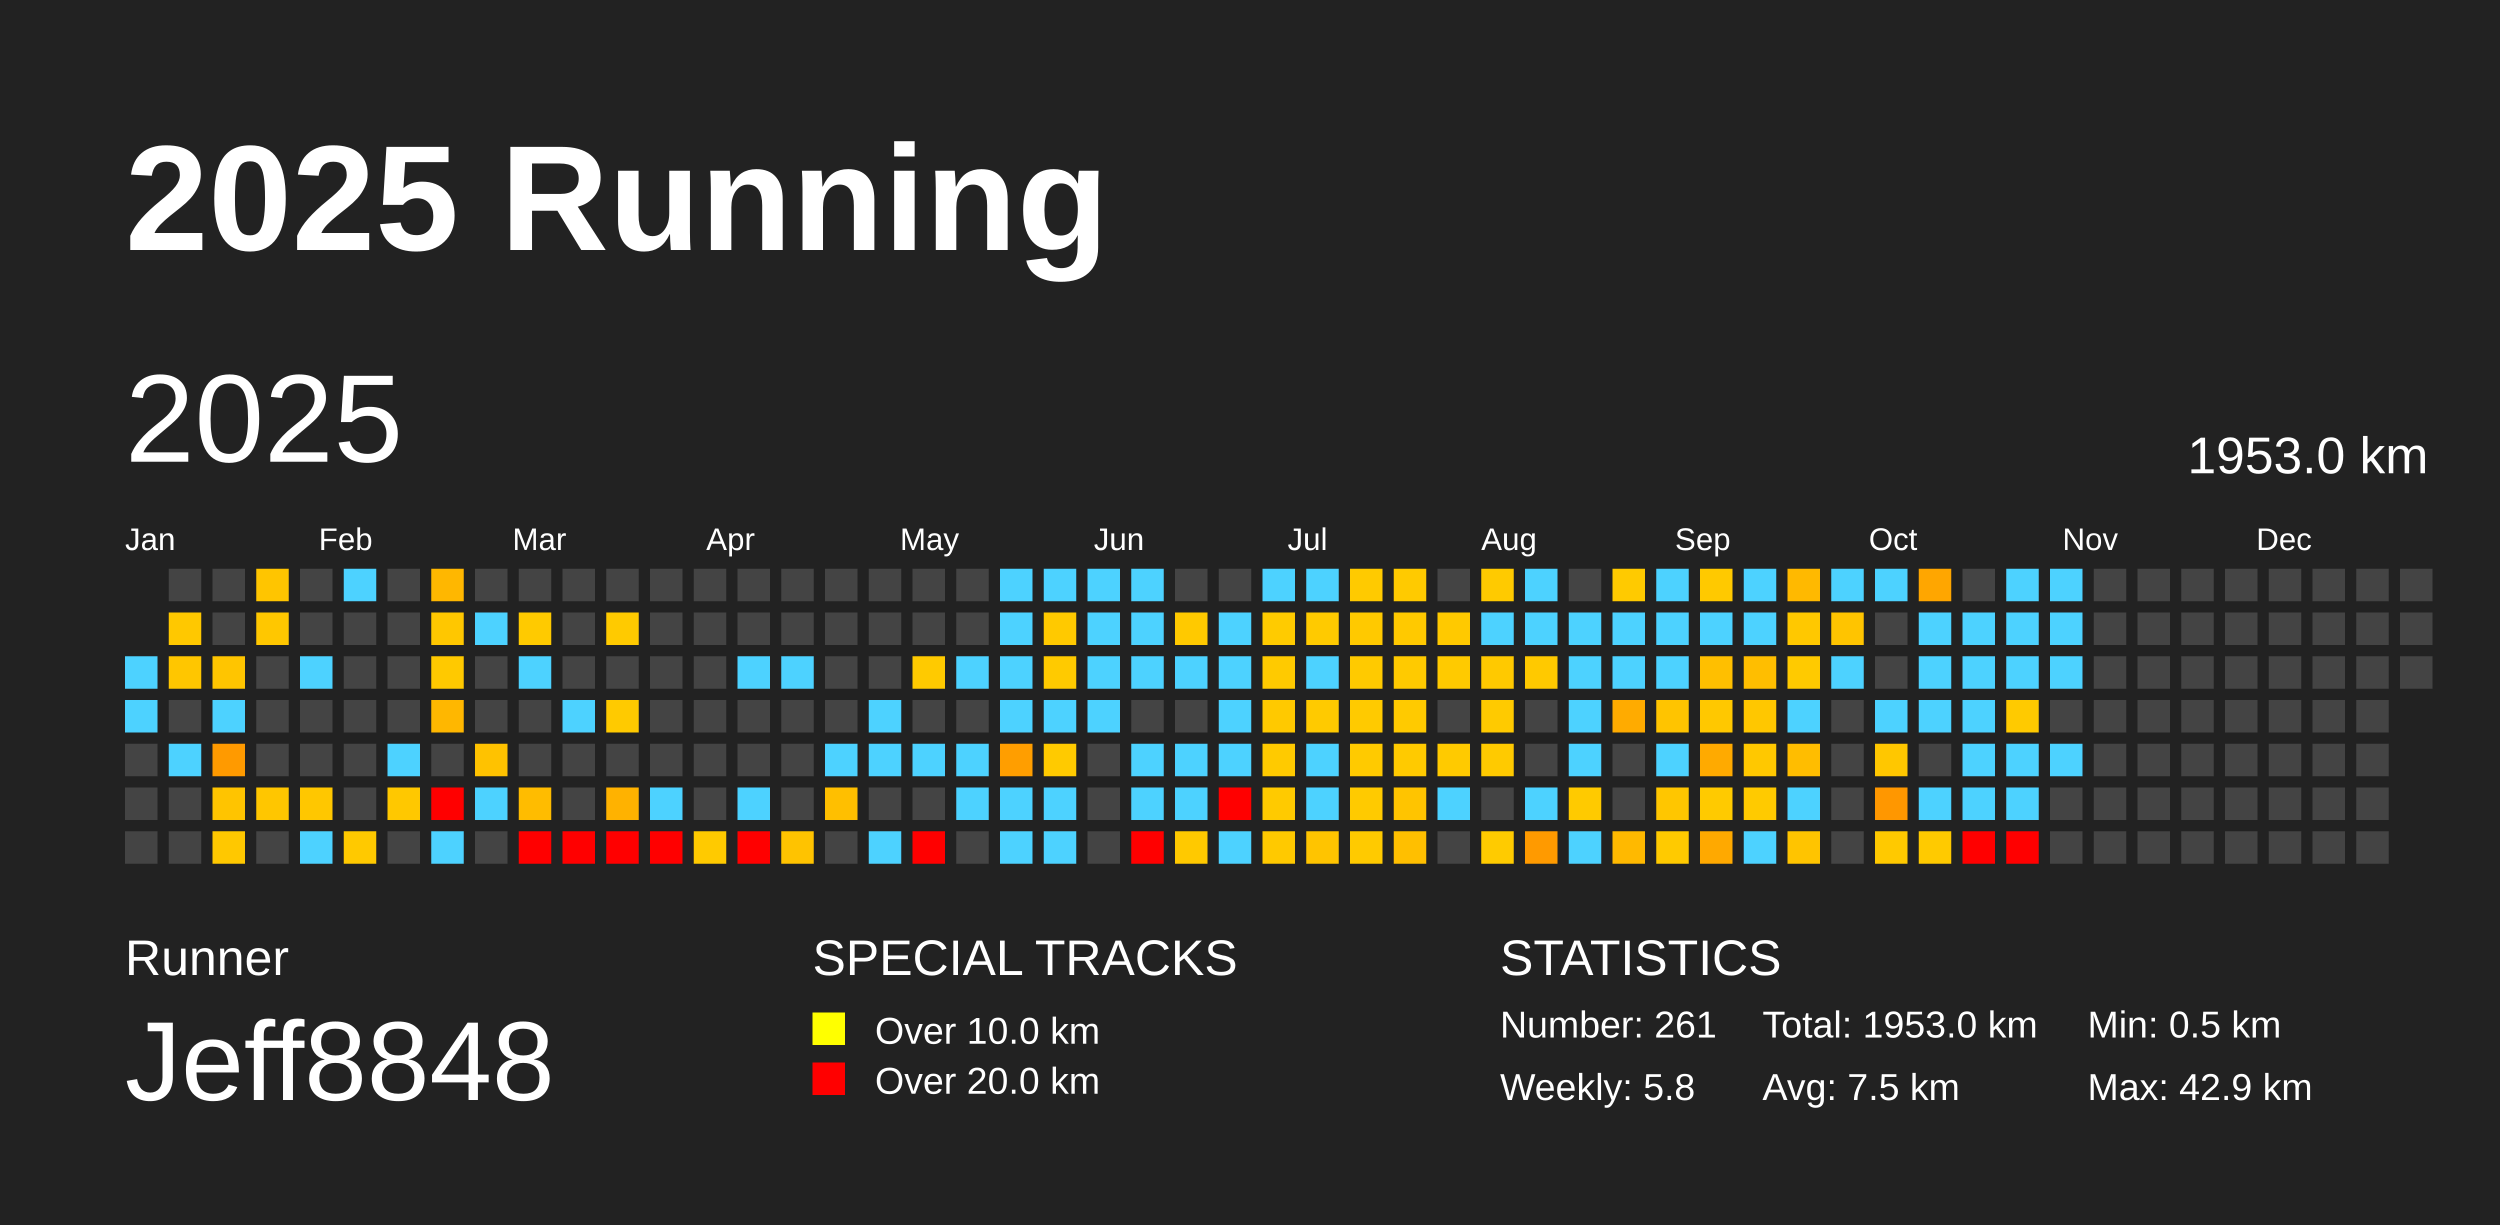
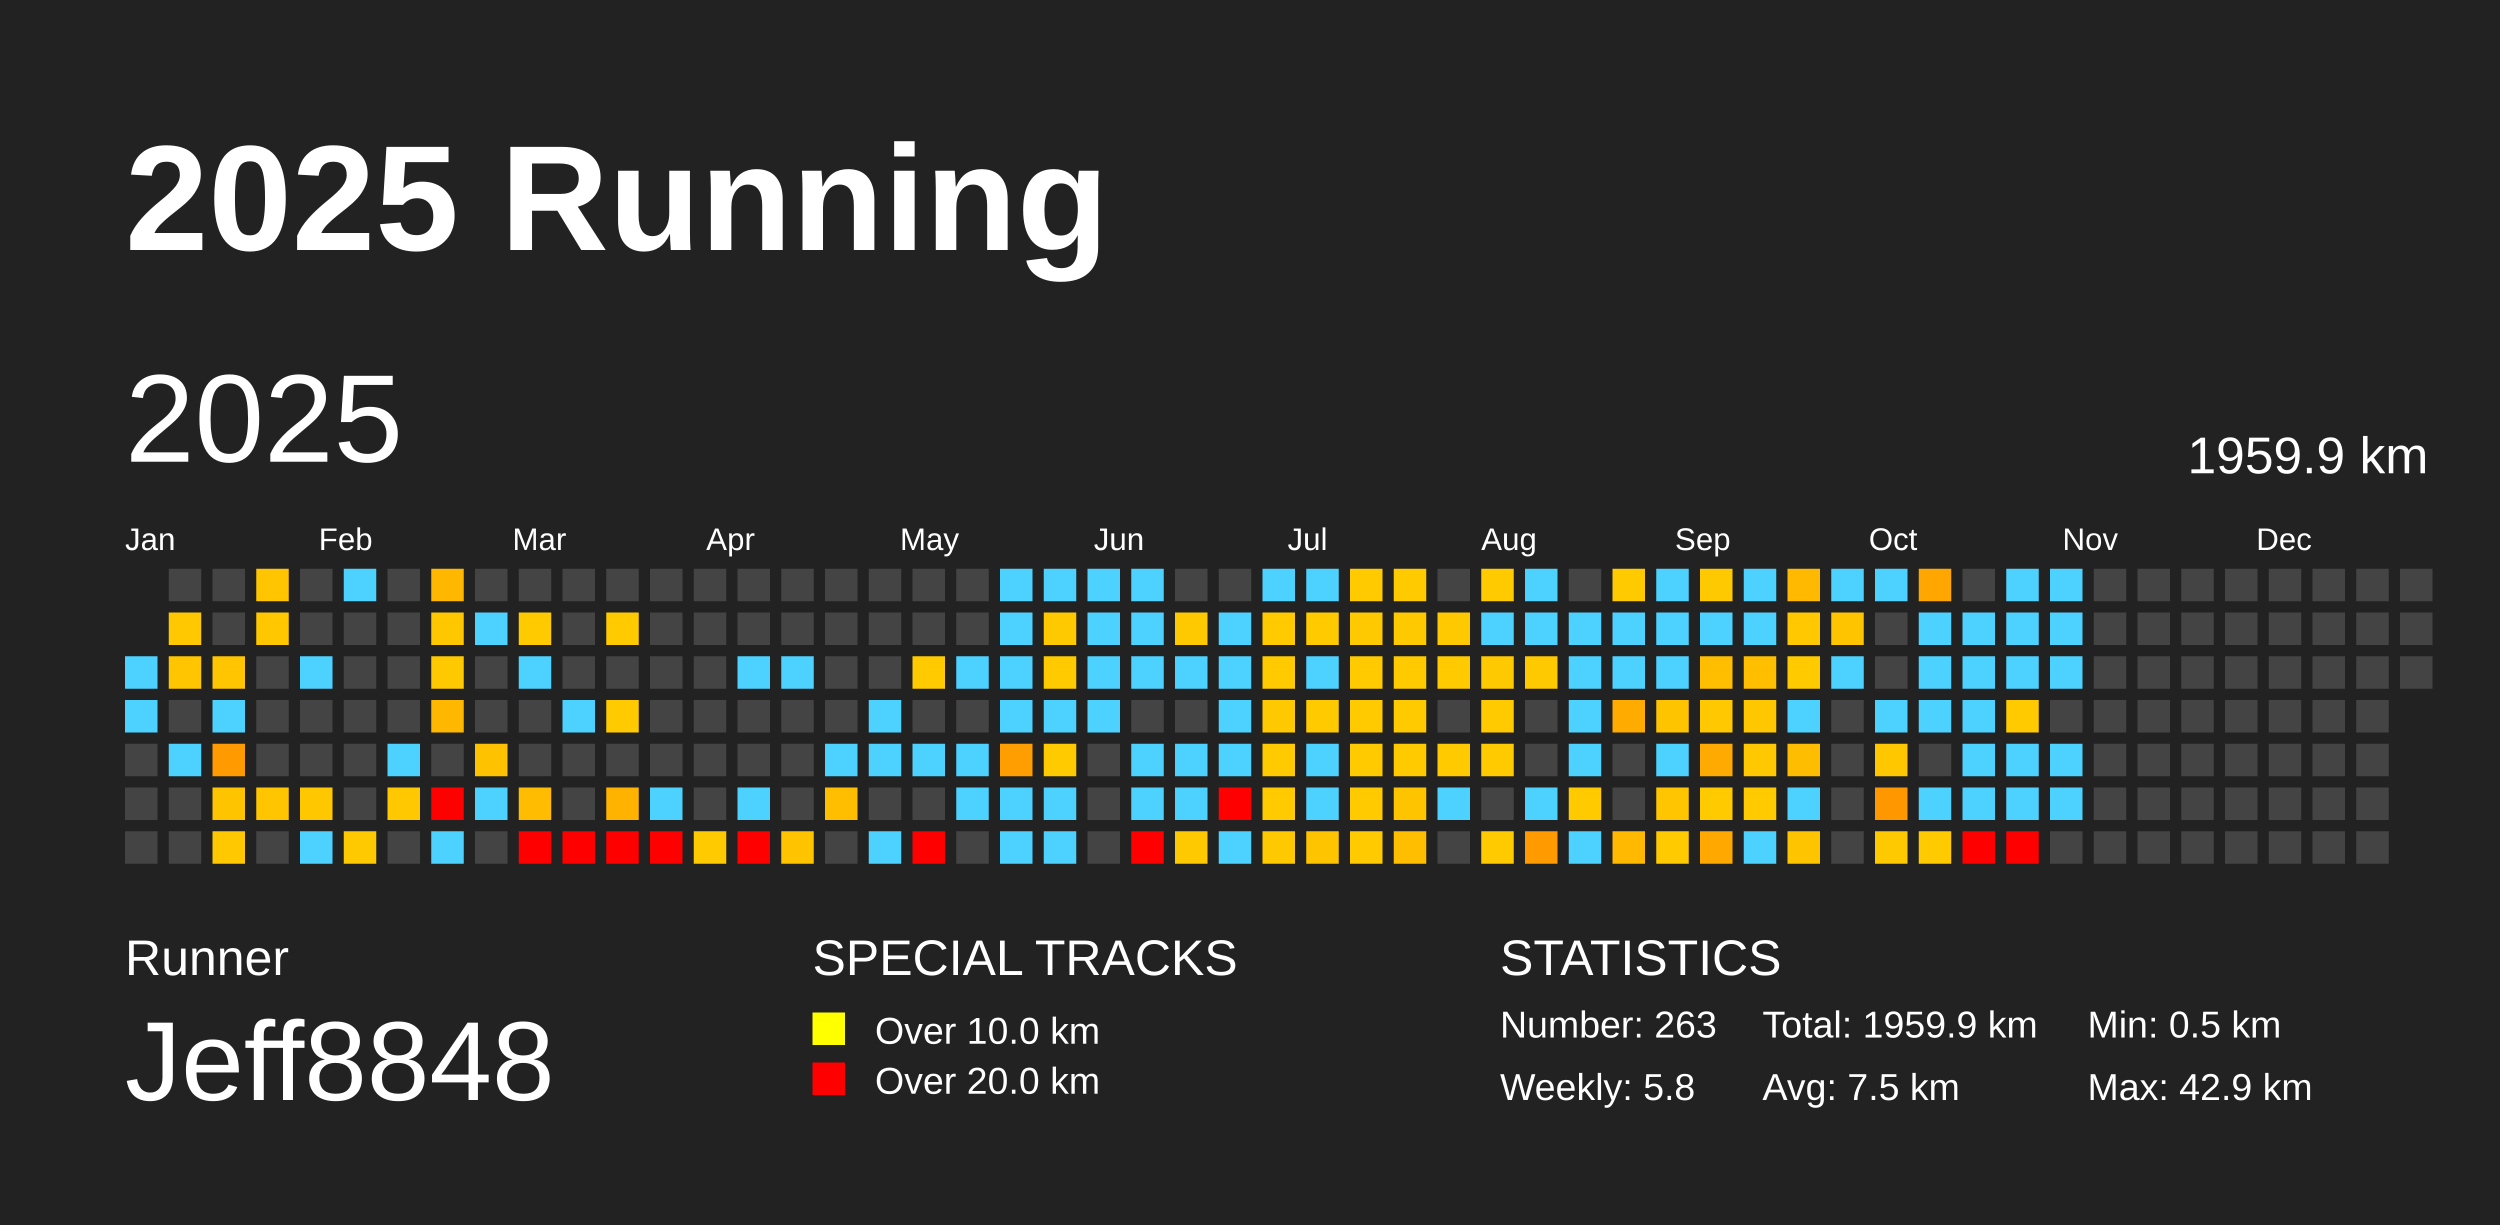
<svg xmlns="http://www.w3.org/2000/svg" baseProfile="full" height="98mm" version="1.1" viewBox="0,0,200,98" width="200mm">
  <defs />
  <rect fill="#222222" height="98" width="200" x="0" y="0" />
  <text fill="#FFFFFF" style="font-size:12px; font-family:Arial; font-weight:bold;" x="10" y="20">2025 Running</text>
  <text fill="#FFFFFF" style="font-size:4px; font-family:Arial" x="10" y="78">Runner</text>
  <text fill="#FFFFFF" style="font-size:9px; font-family:Arial" x="10" y="88">Jeff8848</text>
  <text fill="#FFFFFF" style="font-size:4px; font-family:Arial" x="65" y="78">SPECIAL TRACKS</text>
  <rect fill="yellow" height="2.6" width="2.6" x="65" y="81" />
  <text fill="#FFFFFF" style="font-size:3px; font-family:Arial" x="70" y="83.5">Over 10.0 km</text>
  <rect fill="red" height="2.6" width="2.6" x="65" y="85" />
  <text fill="#FFFFFF" style="font-size:3px; font-family:Arial" x="70" y="87.5">Over 20.0 km</text>
  <text fill="#FFFFFF" style="font-size:4px; font-family:Arial" x="120" y="78">STATISTICS</text>
-   <text fill="#FFFFFF" style="font-size:3px; font-family:Arial" x="120" y="83">Number: 261</text>
+   <text fill="#FFFFFF" style="font-size:3px; font-family:Arial" x="120" y="83">Number: 263</text>
  <text fill="#FFFFFF" style="font-size:3px; font-family:Arial" x="120" y="88">Weekly: 5.8</text>
-   <text fill="#FFFFFF" style="font-size:3px; font-family:Arial" x="141" y="83">Total: 1953.0 km</text>
+   <text fill="#FFFFFF" style="font-size:3px; font-family:Arial" x="141" y="83">Total: 1959.9 km</text>
  <text fill="#FFFFFF" style="font-size:3px; font-family:Arial" x="141" y="88">Avg: 7.5 km</text>
  <text fill="#FFFFFF" style="font-size:3px; font-family:Arial" x="167" y="83">Min: 0.5 km</text>
  <text fill="#FFFFFF" style="font-size:3px; font-family:Arial" x="167" y="88">Max: 42.9 km</text>
  <text dominant-baseline="hanging" fill="#FFFFFF" style="font-size:10.0px; font-family:Arial;" x="10" y="30">2025</text>
-   <text dominant-baseline="hanging" fill="#FFFFFF" style="font-size:4.125px; font-family:Arial;" x="175" y="35">1953.0 km</text>
+   <text dominant-baseline="hanging" fill="#FFFFFF" style="font-size:4.125px; font-family:Arial;" x="175" y="35">1959.9 km</text>
  <text fill="#FFFFFF" style="font-size:2.5px; font-family:Arial" x="10.0" y="44">Jan</text>
  <text fill="#FFFFFF" style="font-size:2.5px; font-family:Arial" x="25.5" y="44">Feb</text>
  <text fill="#FFFFFF" style="font-size:2.5px; font-family:Arial" x="41.0" y="44">Mar</text>
  <text fill="#FFFFFF" style="font-size:2.5px; font-family:Arial" x="56.5" y="44">Apr</text>
  <text fill="#FFFFFF" style="font-size:2.5px; font-family:Arial" x="72.0" y="44">May</text>
  <text fill="#FFFFFF" style="font-size:2.5px; font-family:Arial" x="87.5" y="44">Jun</text>
  <text fill="#FFFFFF" style="font-size:2.5px; font-family:Arial" x="103.0" y="44">Jul</text>
  <text fill="#FFFFFF" style="font-size:2.5px; font-family:Arial" x="118.5" y="44">Aug</text>
  <text fill="#FFFFFF" style="font-size:2.5px; font-family:Arial" x="134.0" y="44">Sep</text>
  <text fill="#FFFFFF" style="font-size:2.5px; font-family:Arial" x="149.5" y="44">Oct</text>
  <text fill="#FFFFFF" style="font-size:2.5px; font-family:Arial" x="165.0" y="44">Nov</text>
  <text fill="#FFFFFF" style="font-size:2.5px; font-family:Arial" x="180.5" y="44">Dec</text>
  <rect fill="#4dd2ff" height="2.6" width="2.6" x="10.0" y="52.5" />
  <rect fill="#4dd2ff" height="2.6" width="2.6" x="10.0" y="56.0" />
  <rect fill="#444444" height="2.6" width="2.6" x="10.0" y="59.5" />
  <rect fill="#444444" height="2.6" width="2.6" x="10.0" y="63.0" />
  <rect fill="#444444" height="2.6" width="2.6" x="10.0" y="66.5" />
  <rect fill="#444444" height="2.6" width="2.6" x="13.5" y="45.5" />
  <rect fill="#ffc800" height="2.6" width="2.6" x="13.5" y="49.0" />
  <rect fill="#ffc600" height="2.6" width="2.6" x="13.5" y="52.5" />
  <rect fill="#444444" height="2.6" width="2.6" x="13.5" y="56.0" />
  <rect fill="#4dd2ff" height="2.6" width="2.6" x="13.5" y="59.5" />
  <rect fill="#444444" height="2.6" width="2.6" x="13.5" y="63.0" />
  <rect fill="#444444" height="2.6" width="2.6" x="13.5" y="66.5" />
  <rect fill="#444444" height="2.6" width="2.6" x="17.0" y="45.5" />
  <rect fill="#444444" height="2.6" width="2.6" x="17.0" y="49.0" />
  <rect fill="#ffc500" height="2.6" width="2.6" x="17.0" y="52.5" />
  <rect fill="#4dd2ff" height="2.6" width="2.6" x="17.0" y="56.0" />
  <rect fill="#ff9a00" height="2.6" width="2.6" x="17.0" y="59.5" />
  <rect fill="#ffc400" height="2.6" width="2.6" x="17.0" y="63.0" />
  <rect fill="#ffc800" height="2.6" width="2.6" x="17.0" y="66.5" />
  <rect fill="#ffc500" height="2.6" width="2.6" x="20.5" y="45.5" />
  <rect fill="#ffc700" height="2.6" width="2.6" x="20.5" y="49.0" />
  <rect fill="#444444" height="2.6" width="2.6" x="20.5" y="52.5" />
  <rect fill="#444444" height="2.6" width="2.6" x="20.5" y="56.0" />
  <rect fill="#444444" height="2.6" width="2.6" x="20.5" y="59.5" />
  <rect fill="#ffc600" height="2.6" width="2.6" x="20.5" y="63.0" />
  <rect fill="#444444" height="2.6" width="2.6" x="20.5" y="66.5" />
  <rect fill="#444444" height="2.6" width="2.6" x="24.0" y="45.5" />
  <rect fill="#444444" height="2.6" width="2.6" x="24.0" y="49.0" />
  <rect fill="#4dd2ff" height="2.6" width="2.6" x="24.0" y="52.5" />
  <rect fill="#444444" height="2.6" width="2.6" x="24.0" y="56.0" />
  <rect fill="#444444" height="2.6" width="2.6" x="24.0" y="59.5" />
  <rect fill="#ffc700" height="2.6" width="2.6" x="24.0" y="63.0" />
  <rect fill="#4dd2ff" height="2.6" width="2.6" x="24.0" y="66.5" />
  <rect fill="#4dd2ff" height="2.6" width="2.6" x="27.5" y="45.5" />
  <rect fill="#444444" height="2.6" width="2.6" x="27.5" y="49.0" />
  <rect fill="#444444" height="2.6" width="2.6" x="27.5" y="52.5" />
  <rect fill="#444444" height="2.6" width="2.6" x="27.5" y="56.0" />
  <rect fill="#444444" height="2.6" width="2.6" x="27.5" y="59.5" />
  <rect fill="#444444" height="2.6" width="2.6" x="27.5" y="63.0" />
  <rect fill="#ffc900" height="2.6" width="2.6" x="27.5" y="66.5" />
  <rect fill="#444444" height="2.6" width="2.6" x="31.0" y="45.5" />
  <rect fill="#444444" height="2.6" width="2.6" x="31.0" y="49.0" />
  <rect fill="#444444" height="2.6" width="2.6" x="31.0" y="52.5" />
  <rect fill="#444444" height="2.6" width="2.6" x="31.0" y="56.0" />
  <rect fill="#4dd2ff" height="2.6" width="2.6" x="31.0" y="59.5" />
  <rect fill="#ffc800" height="2.6" width="2.6" x="31.0" y="63.0" />
  <rect fill="#444444" height="2.6" width="2.6" x="31.0" y="66.5" />
  <rect fill="#ffb700" height="2.6" width="2.6" x="34.5" y="45.5" />
  <rect fill="#ffc700" height="2.6" width="2.6" x="34.5" y="49.0" />
  <rect fill="#ffc900" height="2.6" width="2.6" x="34.5" y="52.5" />
  <rect fill="#ffb700" height="2.6" width="2.6" x="34.5" y="56.0" />
  <rect fill="#444444" height="2.6" width="2.6" x="34.5" y="59.5" />
  <rect fill="red" height="2.6" width="2.6" x="34.5" y="63.0" />
  <rect fill="#4dd2ff" height="2.6" width="2.6" x="34.5" y="66.5" />
  <rect fill="#444444" height="2.6" width="2.6" x="38.0" y="45.5" />
  <rect fill="#4dd2ff" height="2.6" width="2.6" x="38.0" y="49.0" />
  <rect fill="#444444" height="2.6" width="2.6" x="38.0" y="52.5" />
  <rect fill="#444444" height="2.6" width="2.6" x="38.0" y="56.0" />
  <rect fill="#ffc200" height="2.6" width="2.6" x="38.0" y="59.5" />
  <rect fill="#4dd2ff" height="2.6" width="2.6" x="38.0" y="63.0" />
  <rect fill="#444444" height="2.6" width="2.6" x="38.0" y="66.5" />
  <rect fill="#444444" height="2.6" width="2.6" x="41.5" y="45.5" />
  <rect fill="#ffca00" height="2.6" width="2.6" x="41.5" y="49.0" />
  <rect fill="#4dd2ff" height="2.6" width="2.6" x="41.5" y="52.5" />
  <rect fill="#444444" height="2.6" width="2.6" x="41.5" y="56.0" />
  <rect fill="#444444" height="2.6" width="2.6" x="41.5" y="59.5" />
  <rect fill="#ffbc00" height="2.6" width="2.6" x="41.5" y="63.0" />
  <rect fill="red" height="2.6" width="2.6" x="41.5" y="66.5" />
  <rect fill="#444444" height="2.6" width="2.6" x="45.0" y="45.5" />
  <rect fill="#444444" height="2.6" width="2.6" x="45.0" y="49.0" />
  <rect fill="#444444" height="2.6" width="2.6" x="45.0" y="52.5" />
  <rect fill="#4dd2ff" height="2.6" width="2.6" x="45.0" y="56.0" />
  <rect fill="#444444" height="2.6" width="2.6" x="45.0" y="59.5" />
  <rect fill="#444444" height="2.6" width="2.6" x="45.0" y="63.0" />
  <rect fill="red" height="2.6" width="2.6" x="45.0" y="66.5" />
  <rect fill="#444444" height="2.6" width="2.6" x="48.5" y="45.5" />
  <rect fill="#ffca00" height="2.6" width="2.6" x="48.5" y="49.0" />
  <rect fill="#444444" height="2.6" width="2.6" x="48.5" y="52.5" />
  <rect fill="#ffca00" height="2.6" width="2.6" x="48.5" y="56.0" />
  <rect fill="#444444" height="2.6" width="2.6" x="48.5" y="59.5" />
  <rect fill="#ffb200" height="2.6" width="2.6" x="48.5" y="63.0" />
  <rect fill="red" height="2.6" width="2.6" x="48.5" y="66.5" />
  <rect fill="#444444" height="2.6" width="2.6" x="52.0" y="45.5" />
  <rect fill="#444444" height="2.6" width="2.6" x="52.0" y="49.0" />
  <rect fill="#444444" height="2.6" width="2.6" x="52.0" y="52.5" />
  <rect fill="#444444" height="2.6" width="2.6" x="52.0" y="56.0" />
  <rect fill="#444444" height="2.6" width="2.6" x="52.0" y="59.5" />
  <rect fill="#4dd2ff" height="2.6" width="2.6" x="52.0" y="63.0" />
  <rect fill="red" height="2.6" width="2.6" x="52.0" y="66.5" />
  <rect fill="#444444" height="2.6" width="2.6" x="55.5" y="45.5" />
  <rect fill="#444444" height="2.6" width="2.6" x="55.5" y="49.0" />
  <rect fill="#444444" height="2.6" width="2.6" x="55.5" y="52.5" />
  <rect fill="#444444" height="2.6" width="2.6" x="55.5" y="56.0" />
  <rect fill="#444444" height="2.6" width="2.6" x="55.5" y="59.5" />
  <rect fill="#444444" height="2.6" width="2.6" x="55.5" y="63.0" />
  <rect fill="#ffca00" height="2.6" width="2.6" x="55.5" y="66.5" />
  <rect fill="#444444" height="2.6" width="2.6" x="59.0" y="45.5" />
  <rect fill="#444444" height="2.6" width="2.6" x="59.0" y="49.0" />
  <rect fill="#4dd2ff" height="2.6" width="2.6" x="59.0" y="52.5" />
  <rect fill="#444444" height="2.6" width="2.6" x="59.0" y="56.0" />
  <rect fill="#444444" height="2.6" width="2.6" x="59.0" y="59.5" />
  <rect fill="#4dd2ff" height="2.6" width="2.6" x="59.0" y="63.0" />
  <rect fill="red" height="2.6" width="2.6" x="59.0" y="66.5" />
  <rect fill="#444444" height="2.6" width="2.6" x="62.5" y="45.5" />
  <rect fill="#444444" height="2.6" width="2.6" x="62.5" y="49.0" />
  <rect fill="#4dd2ff" height="2.6" width="2.6" x="62.5" y="52.5" />
  <rect fill="#444444" height="2.6" width="2.6" x="62.5" y="56.0" />
  <rect fill="#444444" height="2.6" width="2.6" x="62.5" y="59.5" />
  <rect fill="#444444" height="2.6" width="2.6" x="62.5" y="63.0" />
  <rect fill="#ffc300" height="2.6" width="2.6" x="62.5" y="66.5" />
  <rect fill="#444444" height="2.6" width="2.6" x="66.0" y="45.5" />
  <rect fill="#444444" height="2.6" width="2.6" x="66.0" y="49.0" />
  <rect fill="#444444" height="2.6" width="2.6" x="66.0" y="52.5" />
  <rect fill="#444444" height="2.6" width="2.6" x="66.0" y="56.0" />
  <rect fill="#4dd2ff" height="2.6" width="2.6" x="66.0" y="59.5" />
  <rect fill="#ffbf00" height="2.6" width="2.6" x="66.0" y="63.0" />
  <rect fill="#444444" height="2.6" width="2.6" x="66.0" y="66.5" />
  <rect fill="#444444" height="2.6" width="2.6" x="69.5" y="45.5" />
  <rect fill="#444444" height="2.6" width="2.6" x="69.5" y="49.0" />
  <rect fill="#444444" height="2.6" width="2.6" x="69.5" y="52.5" />
  <rect fill="#4dd2ff" height="2.6" width="2.6" x="69.5" y="56.0" />
  <rect fill="#4dd2ff" height="2.6" width="2.6" x="69.5" y="59.5" />
  <rect fill="#444444" height="2.6" width="2.6" x="69.5" y="63.0" />
  <rect fill="#4dd2ff" height="2.6" width="2.6" x="69.5" y="66.5" />
  <rect fill="#444444" height="2.6" width="2.6" x="73.0" y="45.5" />
  <rect fill="#444444" height="2.6" width="2.6" x="73.0" y="49.0" />
  <rect fill="#ffca00" height="2.6" width="2.6" x="73.0" y="52.5" />
  <rect fill="#444444" height="2.6" width="2.6" x="73.0" y="56.0" />
  <rect fill="#4dd2ff" height="2.6" width="2.6" x="73.0" y="59.5" />
  <rect fill="#444444" height="2.6" width="2.6" x="73.0" y="63.0" />
  <rect fill="red" height="2.6" width="2.6" x="73.0" y="66.5" />
  <rect fill="#444444" height="2.6" width="2.6" x="76.5" y="45.5" />
  <rect fill="#444444" height="2.6" width="2.6" x="76.5" y="49.0" />
  <rect fill="#4dd2ff" height="2.6" width="2.6" x="76.5" y="52.5" />
  <rect fill="#444444" height="2.6" width="2.6" x="76.5" y="56.0" />
  <rect fill="#4dd2ff" height="2.6" width="2.6" x="76.5" y="59.5" />
  <rect fill="#4dd2ff" height="2.6" width="2.6" x="76.5" y="63.0" />
  <rect fill="#444444" height="2.6" width="2.6" x="76.5" y="66.5" />
  <rect fill="#4dd2ff" height="2.6" width="2.6" x="80.0" y="45.5" />
  <rect fill="#4dd2ff" height="2.6" width="2.6" x="80.0" y="49.0" />
  <rect fill="#4dd2ff" height="2.6" width="2.6" x="80.0" y="52.5" />
  <rect fill="#4dd2ff" height="2.6" width="2.6" x="80.0" y="56.0" />
  <rect fill="#ff9e00" height="2.6" width="2.6" x="80.0" y="59.5" />
  <rect fill="#4dd2ff" height="2.6" width="2.6" x="80.0" y="63.0" />
  <rect fill="#4dd2ff" height="2.6" width="2.6" x="80.0" y="66.5" />
  <rect fill="#4dd2ff" height="2.6" width="2.6" x="83.5" y="45.5" />
  <rect fill="#ffc900" height="2.6" width="2.6" x="83.5" y="49.0" />
  <rect fill="#ffca00" height="2.6" width="2.6" x="83.5" y="52.5" />
  <rect fill="#4dd2ff" height="2.6" width="2.6" x="83.5" y="56.0" />
  <rect fill="#ffca00" height="2.6" width="2.6" x="83.5" y="59.5" />
  <rect fill="#4dd2ff" height="2.6" width="2.6" x="83.5" y="63.0" />
  <rect fill="#4dd2ff" height="2.6" width="2.6" x="83.5" y="66.5" />
  <rect fill="#4dd2ff" height="2.6" width="2.6" x="87.0" y="45.5" />
  <rect fill="#4dd2ff" height="2.6" width="2.6" x="87.0" y="49.0" />
  <rect fill="#4dd2ff" height="2.6" width="2.6" x="87.0" y="52.5" />
  <rect fill="#4dd2ff" height="2.6" width="2.6" x="87.0" y="56.0" />
  <rect fill="#444444" height="2.6" width="2.6" x="87.0" y="59.5" />
  <rect fill="#444444" height="2.6" width="2.6" x="87.0" y="63.0" />
  <rect fill="#444444" height="2.6" width="2.6" x="87.0" y="66.5" />
  <rect fill="#4dd2ff" height="2.6" width="2.6" x="90.5" y="45.5" />
  <rect fill="#4dd2ff" height="2.6" width="2.6" x="90.5" y="49.0" />
  <rect fill="#4dd2ff" height="2.6" width="2.6" x="90.5" y="52.5" />
  <rect fill="#444444" height="2.6" width="2.6" x="90.5" y="56.0" />
  <rect fill="#4dd2ff" height="2.6" width="2.6" x="90.5" y="59.5" />
  <rect fill="#4dd2ff" height="2.6" width="2.6" x="90.5" y="63.0" />
  <rect fill="red" height="2.6" width="2.6" x="90.5" y="66.5" />
  <rect fill="#444444" height="2.6" width="2.6" x="94.0" y="45.5" />
  <rect fill="#ffc900" height="2.6" width="2.6" x="94.0" y="49.0" />
  <rect fill="#4dd2ff" height="2.6" width="2.6" x="94.0" y="52.5" />
  <rect fill="#444444" height="2.6" width="2.6" x="94.0" y="56.0" />
  <rect fill="#4dd2ff" height="2.6" width="2.6" x="94.0" y="59.5" />
  <rect fill="#4dd2ff" height="2.6" width="2.6" x="94.0" y="63.0" />
  <rect fill="#ffc900" height="2.6" width="2.6" x="94.0" y="66.5" />
  <rect fill="#444444" height="2.6" width="2.6" x="97.5" y="45.5" />
  <rect fill="#4dd2ff" height="2.6" width="2.6" x="97.5" y="49.0" />
  <rect fill="#4dd2ff" height="2.6" width="2.6" x="97.5" y="52.5" />
  <rect fill="#4dd2ff" height="2.6" width="2.6" x="97.5" y="56.0" />
  <rect fill="#4dd2ff" height="2.6" width="2.6" x="97.5" y="59.5" />
  <rect fill="red" height="2.6" width="2.6" x="97.5" y="63.0" />
  <rect fill="#4dd2ff" height="2.6" width="2.6" x="97.5" y="66.5" />
  <rect fill="#4dd2ff" height="2.6" width="2.6" x="101.0" y="45.5" />
  <rect fill="#ffcb00" height="2.6" width="2.6" x="101.0" y="49.0" />
  <rect fill="#ffca00" height="2.6" width="2.6" x="101.0" y="52.5" />
  <rect fill="#ffc900" height="2.6" width="2.6" x="101.0" y="56.0" />
  <rect fill="#ffca00" height="2.6" width="2.6" x="101.0" y="59.5" />
  <rect fill="#ffca00" height="2.6" width="2.6" x="101.0" y="63.0" />
  <rect fill="#ffc900" height="2.6" width="2.6" x="101.0" y="66.5" />
  <rect fill="#4dd2ff" height="2.6" width="2.6" x="104.5" y="45.5" />
  <rect fill="#ffca00" height="2.6" width="2.6" x="104.5" y="49.0" />
  <rect fill="#4dd2ff" height="2.6" width="2.6" x="104.5" y="52.5" />
  <rect fill="#ffca00" height="2.6" width="2.6" x="104.5" y="56.0" />
  <rect fill="#4dd2ff" height="2.6" width="2.6" x="104.5" y="59.5" />
  <rect fill="#4dd2ff" height="2.6" width="2.6" x="104.5" y="63.0" />
  <rect fill="#ffc400" height="2.6" width="2.6" x="104.5" y="66.5" />
  <rect fill="#ffca00" height="2.6" width="2.6" x="108.0" y="45.5" />
  <rect fill="#ffc900" height="2.6" width="2.6" x="108.0" y="49.0" />
  <rect fill="#ffca00" height="2.6" width="2.6" x="108.0" y="52.5" />
  <rect fill="#ffca00" height="2.6" width="2.6" x="108.0" y="56.0" />
  <rect fill="#ffca00" height="2.6" width="2.6" x="108.0" y="59.5" />
  <rect fill="#ffca00" height="2.6" width="2.6" x="108.0" y="63.0" />
  <rect fill="#ffca00" height="2.6" width="2.6" x="108.0" y="66.5" />
  <rect fill="#ffca00" height="2.6" width="2.6" x="111.5" y="45.5" />
  <rect fill="#ffc900" height="2.6" width="2.6" x="111.5" y="49.0" />
  <rect fill="#ffca00" height="2.6" width="2.6" x="111.5" y="52.5" />
  <rect fill="#ffca00" height="2.6" width="2.6" x="111.5" y="56.0" />
  <rect fill="#ffca00" height="2.6" width="2.6" x="111.5" y="59.5" />
  <rect fill="#ffc400" height="2.6" width="2.6" x="111.5" y="63.0" />
  <rect fill="#ffbf00" height="2.6" width="2.6" x="111.5" y="66.5" />
  <rect fill="#444444" height="2.6" width="2.6" x="115.0" y="45.5" />
  <rect fill="#ffc900" height="2.6" width="2.6" x="115.0" y="49.0" />
  <rect fill="#ffca00" height="2.6" width="2.6" x="115.0" y="52.5" />
  <rect fill="#444444" height="2.6" width="2.6" x="115.0" y="56.0" />
  <rect fill="#ffca00" height="2.6" width="2.6" x="115.0" y="59.5" />
  <rect fill="#4dd2ff" height="2.6" width="2.6" x="115.0" y="63.0" />
  <rect fill="#444444" height="2.6" width="2.6" x="115.0" y="66.5" />
  <rect fill="#ffca00" height="2.6" width="2.6" x="118.5" y="45.5" />
  <rect fill="#4dd2ff" height="2.6" width="2.6" x="118.5" y="49.0" />
  <rect fill="#ffc900" height="2.6" width="2.6" x="118.5" y="52.5" />
  <rect fill="#ffca00" height="2.6" width="2.6" x="118.5" y="56.0" />
  <rect fill="#ffca00" height="2.6" width="2.6" x="118.5" y="59.5" />
  <rect fill="#444444" height="2.6" width="2.6" x="118.5" y="63.0" />
  <rect fill="#ffcb00" height="2.6" width="2.6" x="118.5" y="66.5" />
  <rect fill="#4dd2ff" height="2.6" width="2.6" x="122.0" y="45.5" />
  <rect fill="#4dd2ff" height="2.6" width="2.6" x="122.0" y="49.0" />
  <rect fill="#ffc900" height="2.6" width="2.6" x="122.0" y="52.5" />
  <rect fill="#444444" height="2.6" width="2.6" x="122.0" y="56.0" />
  <rect fill="#444444" height="2.6" width="2.6" x="122.0" y="59.5" />
  <rect fill="#4dd2ff" height="2.6" width="2.6" x="122.0" y="63.0" />
  <rect fill="#ff9a00" height="2.6" width="2.6" x="122.0" y="66.5" />
  <rect fill="#444444" height="2.6" width="2.6" x="125.5" y="45.5" />
  <rect fill="#4dd2ff" height="2.6" width="2.6" x="125.5" y="49.0" />
  <rect fill="#4dd2ff" height="2.6" width="2.6" x="125.5" y="52.5" />
  <rect fill="#4dd2ff" height="2.6" width="2.6" x="125.5" y="56.0" />
  <rect fill="#4dd2ff" height="2.6" width="2.6" x="125.5" y="59.5" />
  <rect fill="#ffca00" height="2.6" width="2.6" x="125.5" y="63.0" />
  <rect fill="#4dd2ff" height="2.6" width="2.6" x="125.5" y="66.5" />
  <rect fill="#ffca00" height="2.6" width="2.6" x="129.0" y="45.5" />
  <rect fill="#4dd2ff" height="2.6" width="2.6" x="129.0" y="49.0" />
  <rect fill="#4dd2ff" height="2.6" width="2.6" x="129.0" y="52.5" />
  <rect fill="#ffab00" height="2.6" width="2.6" x="129.0" y="56.0" />
  <rect fill="#444444" height="2.6" width="2.6" x="129.0" y="59.5" />
  <rect fill="#444444" height="2.6" width="2.6" x="129.0" y="63.0" />
  <rect fill="#ffb900" height="2.6" width="2.6" x="129.0" y="66.5" />
  <rect fill="#4dd2ff" height="2.6" width="2.6" x="132.5" y="45.5" />
  <rect fill="#4dd2ff" height="2.6" width="2.6" x="132.5" y="49.0" />
  <rect fill="#4dd2ff" height="2.6" width="2.6" x="132.5" y="52.5" />
  <rect fill="#ffc400" height="2.6" width="2.6" x="132.5" y="56.0" />
  <rect fill="#4dd2ff" height="2.6" width="2.6" x="132.5" y="59.5" />
  <rect fill="#ffc600" height="2.6" width="2.6" x="132.5" y="63.0" />
  <rect fill="#ffca00" height="2.6" width="2.6" x="132.5" y="66.5" />
  <rect fill="#ffc900" height="2.6" width="2.6" x="136.0" y="45.5" />
  <rect fill="#4dd2ff" height="2.6" width="2.6" x="136.0" y="49.0" />
  <rect fill="#ffbf00" height="2.6" width="2.6" x="136.0" y="52.5" />
  <rect fill="#ffc800" height="2.6" width="2.6" x="136.0" y="56.0" />
  <rect fill="#ffaa00" height="2.6" width="2.6" x="136.0" y="59.5" />
  <rect fill="#ffca00" height="2.6" width="2.6" x="136.0" y="63.0" />
  <rect fill="#ffa900" height="2.6" width="2.6" x="136.0" y="66.5" />
  <rect fill="#4dd2ff" height="2.6" width="2.6" x="139.5" y="45.5" />
  <rect fill="#4dd2ff" height="2.6" width="2.6" x="139.5" y="49.0" />
  <rect fill="#ffbe00" height="2.6" width="2.6" x="139.5" y="52.5" />
  <rect fill="#ffc700" height="2.6" width="2.6" x="139.5" y="56.0" />
  <rect fill="#ffc800" height="2.6" width="2.6" x="139.5" y="59.5" />
  <rect fill="#ffca00" height="2.6" width="2.6" x="139.5" y="63.0" />
  <rect fill="#4dd2ff" height="2.6" width="2.6" x="139.5" y="66.5" />
  <rect fill="#ffb900" height="2.6" width="2.6" x="143.0" y="45.5" />
  <rect fill="#ffc800" height="2.6" width="2.6" x="143.0" y="49.0" />
  <rect fill="#ffca00" height="2.6" width="2.6" x="143.0" y="52.5" />
  <rect fill="#4dd2ff" height="2.6" width="2.6" x="143.0" y="56.0" />
  <rect fill="#ffbd00" height="2.6" width="2.6" x="143.0" y="59.5" />
  <rect fill="#4dd2ff" height="2.6" width="2.6" x="143.0" y="63.0" />
  <rect fill="#ffc400" height="2.6" width="2.6" x="143.0" y="66.5" />
  <rect fill="#4dd2ff" height="2.6" width="2.6" x="146.5" y="45.5" />
  <rect fill="#ffc400" height="2.6" width="2.6" x="146.5" y="49.0" />
  <rect fill="#4dd2ff" height="2.6" width="2.6" x="146.5" y="52.5" />
  <rect fill="#444444" height="2.6" width="2.6" x="146.5" y="56.0" />
  <rect fill="#444444" height="2.6" width="2.6" x="146.5" y="59.5" />
  <rect fill="#444444" height="2.6" width="2.6" x="146.5" y="63.0" />
  <rect fill="#444444" height="2.6" width="2.6" x="146.5" y="66.5" />
  <rect fill="#4dd2ff" height="2.6" width="2.6" x="150.0" y="45.5" />
  <rect fill="#444444" height="2.6" width="2.6" x="150.0" y="49.0" />
  <rect fill="#444444" height="2.6" width="2.6" x="150.0" y="52.5" />
  <rect fill="#4dd2ff" height="2.6" width="2.6" x="150.0" y="56.0" />
  <rect fill="#ffc700" height="2.6" width="2.6" x="150.0" y="59.5" />
  <rect fill="#ff9700" height="2.6" width="2.6" x="150.0" y="63.0" />
  <rect fill="#ffc900" height="2.6" width="2.6" x="150.0" y="66.5" />
  <rect fill="#ffa600" height="2.6" width="2.6" x="153.5" y="45.5" />
  <rect fill="#4dd2ff" height="2.6" width="2.6" x="153.5" y="49.0" />
  <rect fill="#4dd2ff" height="2.6" width="2.6" x="153.5" y="52.5" />
  <rect fill="#4dd2ff" height="2.6" width="2.6" x="153.5" y="56.0" />
  <rect fill="#444444" height="2.6" width="2.6" x="153.5" y="59.5" />
  <rect fill="#4dd2ff" height="2.6" width="2.6" x="153.5" y="63.0" />
  <rect fill="#ffca00" height="2.6" width="2.6" x="153.5" y="66.5" />
  <rect fill="#444444" height="2.6" width="2.6" x="157.0" y="45.5" />
  <rect fill="#4dd2ff" height="2.6" width="2.6" x="157.0" y="49.0" />
  <rect fill="#4dd2ff" height="2.6" width="2.6" x="157.0" y="52.5" />
  <rect fill="#4dd2ff" height="2.6" width="2.6" x="157.0" y="56.0" />
  <rect fill="#4dd2ff" height="2.6" width="2.6" x="157.0" y="59.5" />
  <rect fill="#4dd2ff" height="2.6" width="2.6" x="157.0" y="63.0" />
  <rect fill="red" height="2.6" width="2.6" x="157.0" y="66.5" />
  <rect fill="#4dd2ff" height="2.6" width="2.6" x="160.5" y="45.5" />
  <rect fill="#4dd2ff" height="2.6" width="2.6" x="160.5" y="49.0" />
  <rect fill="#4dd2ff" height="2.6" width="2.6" x="160.5" y="52.5" />
  <rect fill="#ffca00" height="2.6" width="2.6" x="160.5" y="56.0" />
  <rect fill="#4dd2ff" height="2.6" width="2.6" x="160.5" y="59.5" />
  <rect fill="#4dd2ff" height="2.6" width="2.6" x="160.5" y="63.0" />
  <rect fill="red" height="2.6" width="2.6" x="160.5" y="66.5" />
  <rect fill="#4dd2ff" height="2.6" width="2.6" x="164.0" y="45.5" />
  <rect fill="#4dd2ff" height="2.6" width="2.6" x="164.0" y="49.0" />
  <rect fill="#4dd2ff" height="2.6" width="2.6" x="164.0" y="52.5" />
  <rect fill="#444444" height="2.6" width="2.6" x="164.0" y="56.0" />
  <rect fill="#4dd2ff" height="2.6" width="2.6" x="164.0" y="59.5" />
-   <rect fill="#444444" height="2.6" width="2.6" x="164.0" y="63.0" />
+   <rect fill="#4dd2ff" height="2.6" width="2.6" x="164.0" y="63.0" />
  <rect fill="#444444" height="2.6" width="2.6" x="164.0" y="66.5" />
  <rect fill="#444444" height="2.6" width="2.6" x="167.5" y="45.5" />
  <rect fill="#444444" height="2.6" width="2.6" x="167.5" y="49.0" />
  <rect fill="#444444" height="2.6" width="2.6" x="167.5" y="52.5" />
  <rect fill="#444444" height="2.6" width="2.6" x="167.5" y="56.0" />
  <rect fill="#444444" height="2.6" width="2.6" x="167.5" y="59.5" />
  <rect fill="#444444" height="2.6" width="2.6" x="167.5" y="63.0" />
  <rect fill="#444444" height="2.6" width="2.6" x="167.5" y="66.5" />
  <rect fill="#444444" height="2.6" width="2.6" x="171.0" y="45.5" />
  <rect fill="#444444" height="2.6" width="2.6" x="171.0" y="49.0" />
  <rect fill="#444444" height="2.6" width="2.6" x="171.0" y="52.5" />
  <rect fill="#444444" height="2.6" width="2.6" x="171.0" y="56.0" />
  <rect fill="#444444" height="2.6" width="2.6" x="171.0" y="59.5" />
  <rect fill="#444444" height="2.6" width="2.6" x="171.0" y="63.0" />
  <rect fill="#444444" height="2.6" width="2.6" x="171.0" y="66.5" />
  <rect fill="#444444" height="2.6" width="2.6" x="174.5" y="45.5" />
  <rect fill="#444444" height="2.6" width="2.6" x="174.5" y="49.0" />
  <rect fill="#444444" height="2.6" width="2.6" x="174.5" y="52.5" />
  <rect fill="#444444" height="2.6" width="2.6" x="174.5" y="56.0" />
  <rect fill="#444444" height="2.6" width="2.6" x="174.5" y="59.5" />
  <rect fill="#444444" height="2.6" width="2.6" x="174.5" y="63.0" />
  <rect fill="#444444" height="2.6" width="2.6" x="174.5" y="66.5" />
  <rect fill="#444444" height="2.6" width="2.6" x="178.0" y="45.5" />
  <rect fill="#444444" height="2.6" width="2.6" x="178.0" y="49.0" />
  <rect fill="#444444" height="2.6" width="2.6" x="178.0" y="52.5" />
  <rect fill="#444444" height="2.6" width="2.6" x="178.0" y="56.0" />
  <rect fill="#444444" height="2.6" width="2.6" x="178.0" y="59.5" />
  <rect fill="#444444" height="2.6" width="2.6" x="178.0" y="63.0" />
  <rect fill="#444444" height="2.6" width="2.6" x="178.0" y="66.5" />
  <rect fill="#444444" height="2.6" width="2.6" x="181.5" y="45.5" />
  <rect fill="#444444" height="2.6" width="2.6" x="181.5" y="49.0" />
  <rect fill="#444444" height="2.6" width="2.6" x="181.5" y="52.5" />
  <rect fill="#444444" height="2.6" width="2.6" x="181.5" y="56.0" />
  <rect fill="#444444" height="2.6" width="2.6" x="181.5" y="59.5" />
  <rect fill="#444444" height="2.6" width="2.6" x="181.5" y="63.0" />
  <rect fill="#444444" height="2.6" width="2.6" x="181.5" y="66.5" />
  <rect fill="#444444" height="2.6" width="2.6" x="185.0" y="45.5" />
  <rect fill="#444444" height="2.6" width="2.6" x="185.0" y="49.0" />
  <rect fill="#444444" height="2.6" width="2.6" x="185.0" y="52.5" />
  <rect fill="#444444" height="2.6" width="2.6" x="185.0" y="56.0" />
  <rect fill="#444444" height="2.6" width="2.6" x="185.0" y="59.5" />
  <rect fill="#444444" height="2.6" width="2.6" x="185.0" y="63.0" />
  <rect fill="#444444" height="2.6" width="2.6" x="185.0" y="66.5" />
  <rect fill="#444444" height="2.6" width="2.6" x="188.5" y="45.5" />
  <rect fill="#444444" height="2.6" width="2.6" x="188.5" y="49.0" />
  <rect fill="#444444" height="2.6" width="2.6" x="188.5" y="52.5" />
  <rect fill="#444444" height="2.6" width="2.6" x="188.5" y="56.0" />
  <rect fill="#444444" height="2.6" width="2.6" x="188.5" y="59.5" />
  <rect fill="#444444" height="2.6" width="2.6" x="188.5" y="63.0" />
  <rect fill="#444444" height="2.6" width="2.6" x="188.5" y="66.5" />
  <rect fill="#444444" height="2.6" width="2.6" x="192.0" y="45.5" />
  <rect fill="#444444" height="2.6" width="2.6" x="192.0" y="49.0" />
  <rect fill="#444444" height="2.6" width="2.6" x="192.0" y="52.5" />
</svg>
